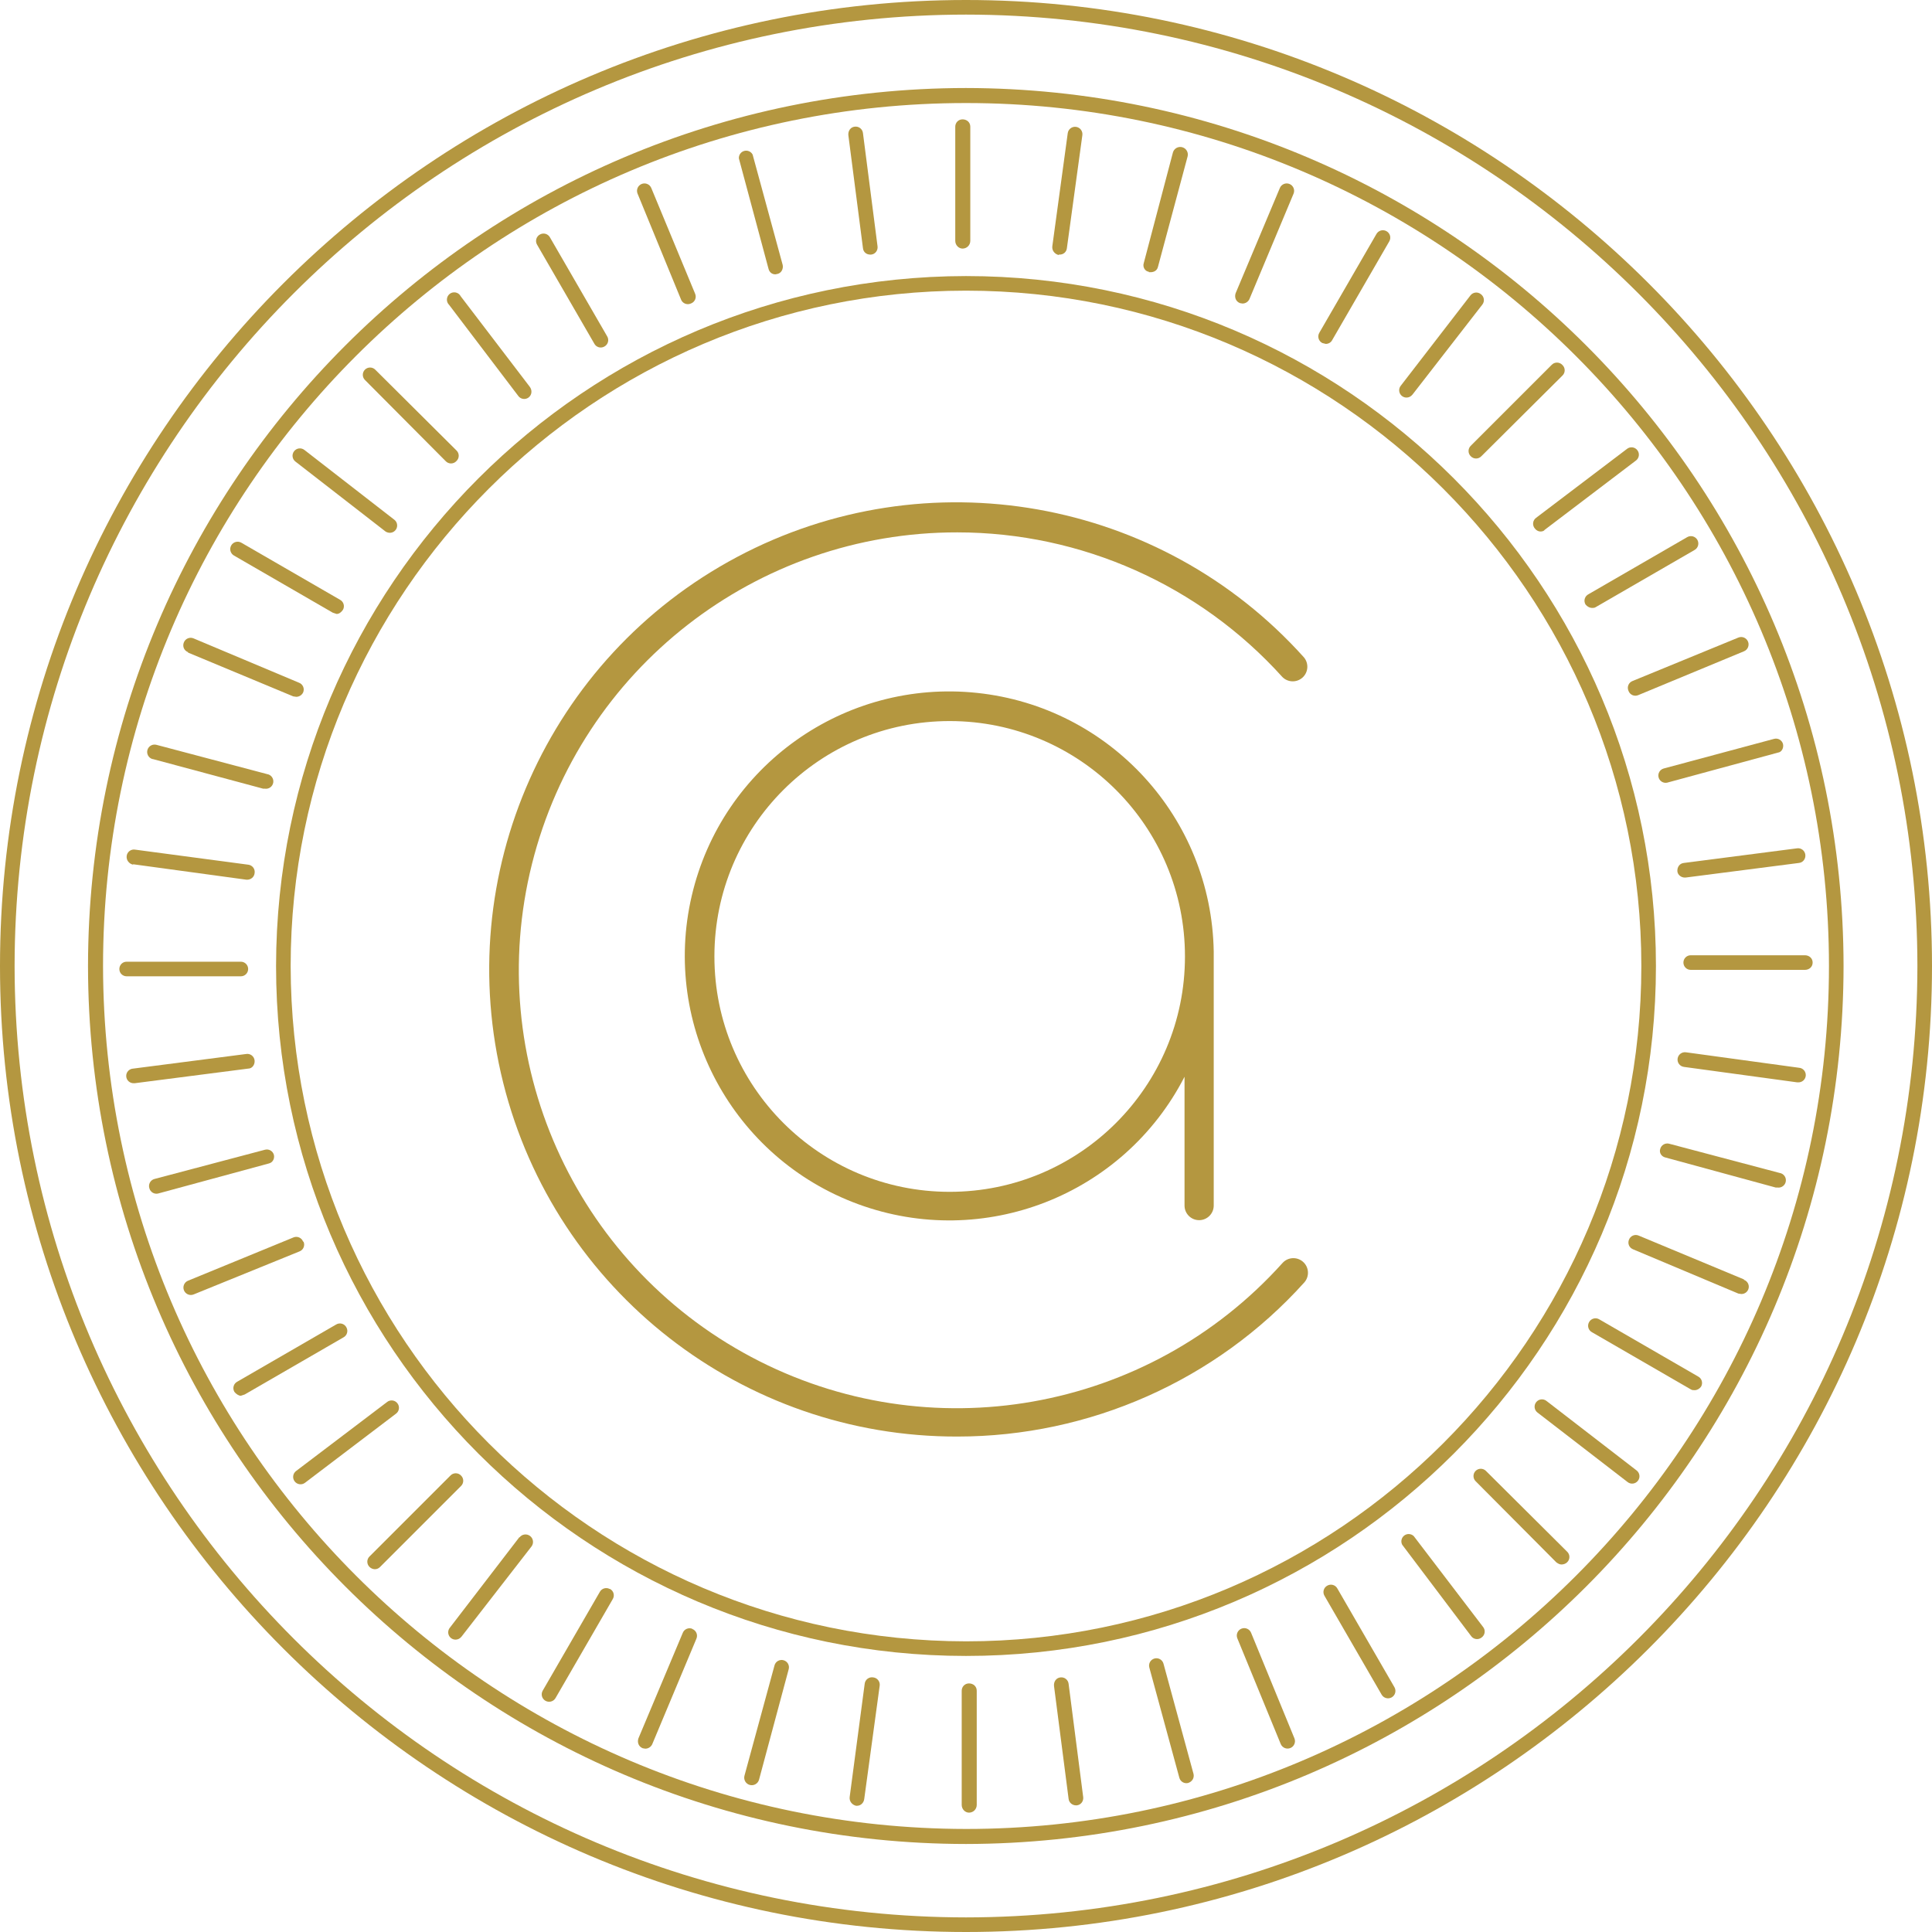
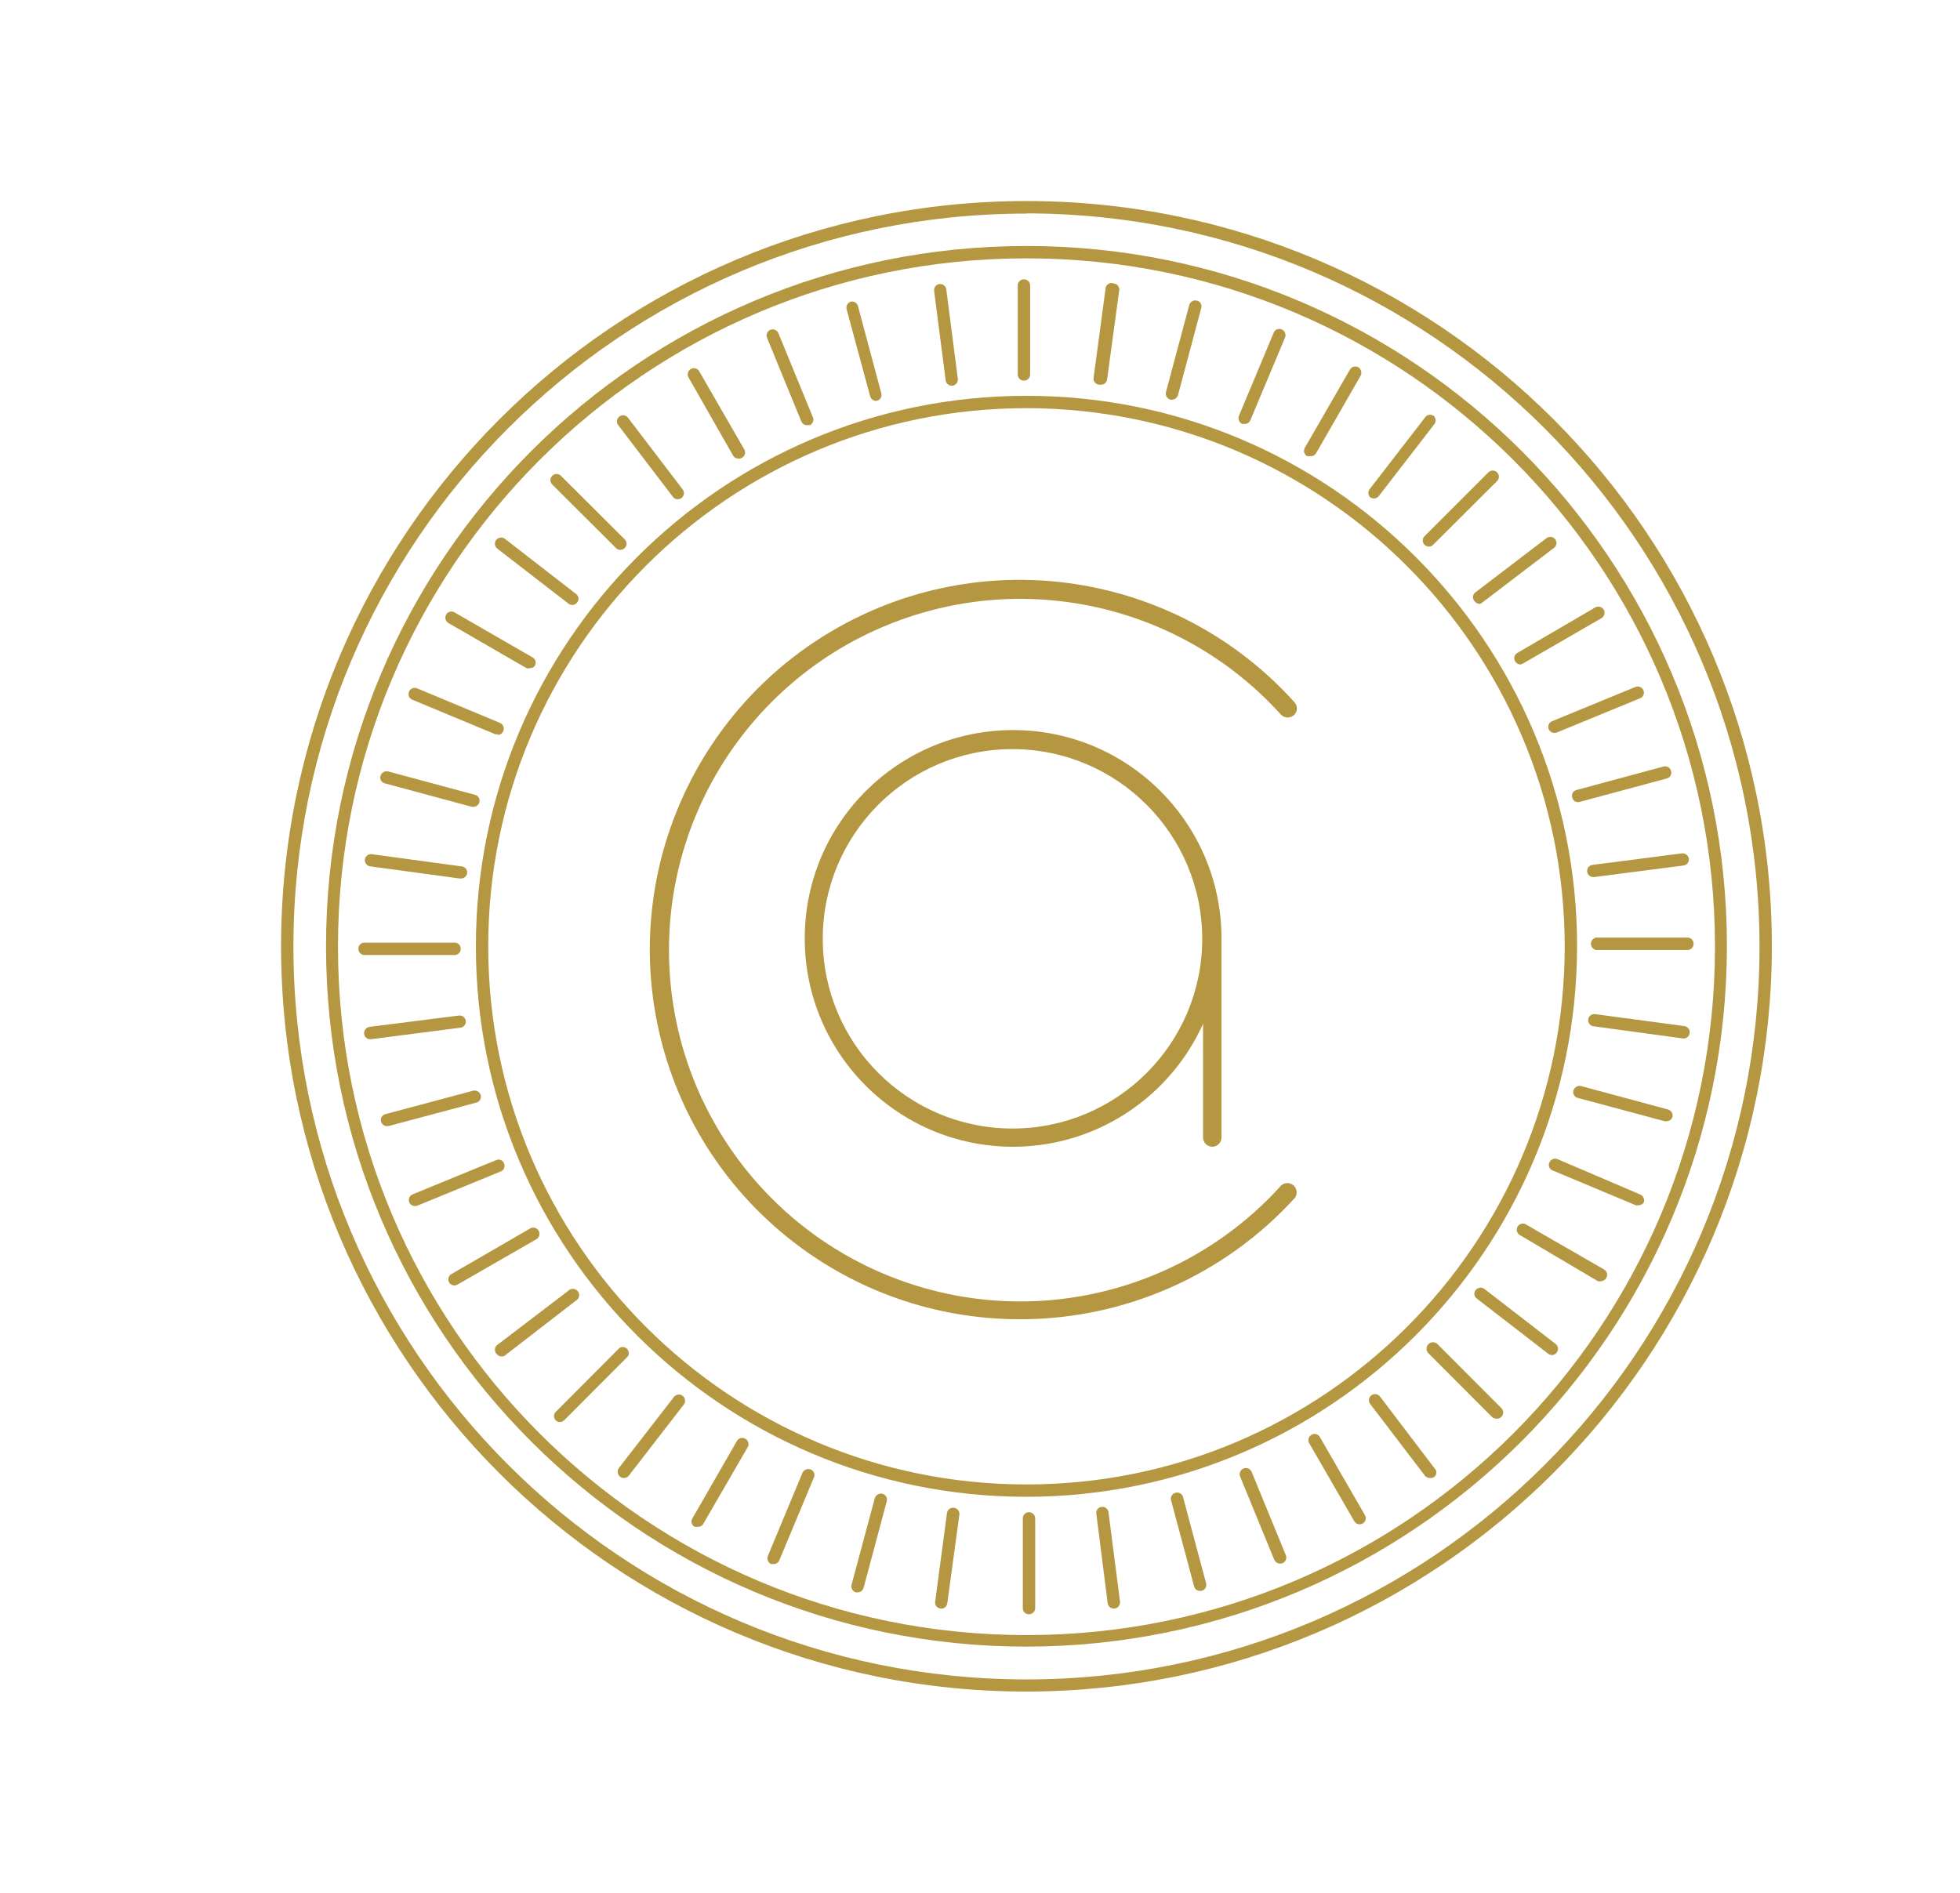
- <svg xmlns="http://www.w3.org/2000/svg" xmlns:xlink="http://www.w3.org/1999/xlink" width="45" height="45" viewBox="0 0 45 45">
+ <svg xmlns="http://www.w3.org/2000/svg" viewBox="0 0 96.79 93.48">
  <defs>
-     <path id="uu7pb" d="M196.87 101.77a.34.34 0 0 0 .5-.46 10.88 10.88 0 1 0-8.07 18.15c3.07 0 6.02-1.3 8.08-3.59a.34.34 0 1 0-.51-.45 10.2 10.2 0 1 1-7.57-17.02 10.2 10.2 0 0 1 7.57 3.37" />
-     <path id="uu7pc" d="M183.64 108.27a5.48 5.48 0 1 1 10.96.01 5.48 5.48 0 0 1-10.96 0zm11.63 5.82v-5.9-.03a6.16 6.16 0 1 0-.68 2.92v3a.34.34 0 1 0 .68 0z" />
-     <path id="uu7pa" d="M167 108.5V86h45v45h-45z" />
-     <path id="uu7pe" d="M167.34 108.5a22.18 22.18 0 0 1 22.16-22.16 22.18 22.18 0 0 1 22.16 22.16 22.18 22.18 0 0 1-22.16 22.16 22.18 22.18 0 0 1-22.16-22.16zm-.34 0c0 12.4 10.1 22.5 22.5 22.5s22.5-10.1 22.5-22.5S201.9 86 189.5 86 167 96.1 167 108.5z" />
-     <path id="uu7pf" d="M173.77 108.5c0-8.67 7.06-15.73 15.73-15.73 8.67 0 15.73 7.06 15.73 15.73 0 8.67-7.06 15.73-15.73 15.73a15.75 15.75 0 0 1-15.73-15.73zm-.34 0c0 8.86 7.21 16.07 16.07 16.07s16.07-7.2 16.07-16.07c0-8.86-7.2-16.07-16.07-16.07a16.09 16.09 0 0 0-16.07 16.07z" />
-     <path id="uu7pg" d="M169.4 108.5c0-11.09 9.01-20.1 20.1-20.1 11.08 0 20.1 9.01 20.1 20.1 0 11.08-9.02 20.1-20.1 20.1a20.13 20.13 0 0 1-20.1-20.1zm-.35 0a20.47 20.47 0 0 0 20.45 20.45 20.47 20.47 0 0 0 20.44-20.45 20.47 20.47 0 0 0-20.44-20.45 20.47 20.47 0 0 0-20.45 20.45z" />
-     <path id="uu7ph" d="M187.27 91.93h.02c.1-.01.16-.1.15-.19l-.34-2.64a.17.17 0 0 0-.19-.15c-.1.01-.16.1-.15.2l.34 2.63c.01.1.09.15.17.15" />
-     <path id="uu7pi" d="M182.86 92.97a.17.17 0 0 0 .23.1.17.17 0 0 0 .1-.23l-1.02-2.46a.17.17 0 1 0-.32.13z" />
-     <path id="uu7pj" d="M179.07 95.22a.17.17 0 0 0 .24.04c.08-.06.09-.17.03-.25l-1.61-2.11a.17.17 0 1 0-.27.2z" />
-     <path id="uu7pk" d="M175.98 98.38c.03.02.07.03.1.03a.17.17 0 0 0 .11-.3l-2.1-1.63a.17.17 0 0 0-.24.03.17.17 0 0 0 .03.24z" />
-     <path id="uu7pl" d="M171.38 101.2l2.45 1.02.07.01c.07 0 .13-.04.16-.1a.17.17 0 0 0-.1-.23l-2.45-1.03a.17.17 0 0 0-.23.1c-.03.08 0 .18.1.22" />
-     <path id="uu7pm" d="M170.1 106.13l2.64.36h.02c.08 0 .16-.06.17-.15a.17.17 0 0 0-.15-.2l-2.63-.35a.17.17 0 0 0-.2.15c-.01.1.06.18.15.2" />
-     <path id="uu7pn" d="M172.93 110.7a.17.17 0 0 0-.2-.15l-2.63.34a.17.17 0 0 0 .02.34h.02l2.64-.34c.1 0 .16-.1.15-.19" />
-     <path id="uu7po" d="M174.06 114.92a.17.17 0 0 0-.22-.1l-2.46 1.01a.17.17 0 1 0 .13.32l2.46-1a.17.17 0 0 0 .1-.23" />
-     <path id="uu7pp" d="M176.26 118.69a.17.17 0 0 0-.25-.03l-2.11 1.6a.17.17 0 0 0 .2.28l2.12-1.61a.17.17 0 0 0 .04-.24" />
-     <path id="uu7pq" d="M179.1 121.8l-1.62 2.11a.17.17 0 0 0 .13.28c.05 0 .1-.02.14-.07l1.63-2.1a.17.17 0 1 0-.28-.21" />
-     <path id="uu7pr" d="M183.13 123.94a.17.17 0 0 0-.23.1l-1.03 2.45c-.03.09 0 .19.1.23l.06.01c.07 0 .13-.04.16-.1l1.03-2.46a.17.17 0 0 0-.1-.23" />
-     <path id="uu7ps" d="M187.34 125.07a.17.17 0 0 0-.2.15l-.35 2.64c-.01.1.06.18.15.2h.02c.09 0 .16-.07.17-.16l.36-2.64a.17.17 0 0 0-.15-.19" />
-     <path id="uu7pt" d="M191.7 125.07c-.1.01-.16.1-.15.2l.34 2.63c.01.09.09.15.17.15h.02c.1-.01.16-.1.15-.19l-.34-2.64a.17.17 0 0 0-.19-.15" />
-     <path id="uu7pu" d="M196.14 124.03a.17.17 0 0 0-.32.13l1.01 2.46a.17.17 0 1 0 .32-.13z" />
-     <path id="uu7pv" d="M199.93 121.78a.17.17 0 0 0-.27.2l1.6 2.12a.17.17 0 0 0 .25.04.17.17 0 0 0 .03-.25z" />
-     <path id="uu7pw" d="M203.02 118.63a.17.17 0 0 0-.24.03.17.17 0 0 0 .03.24l2.1 1.62a.17.17 0 0 0 .24-.03.17.17 0 0 0-.03-.24z" />
-     <path id="uu7px" d="M207.62 115.8l-2.45-1.02a.17.17 0 0 0-.23.1c-.03.08 0 .18.1.22l2.45 1.03.07.01a.17.17 0 0 0 .06-.33" />
-     <path id="uu7py" d="M208.9 110.87l-2.63-.36a.17.17 0 0 0-.05.34l2.64.36h.02a.17.17 0 0 0 .02-.34" />
-     <path id="uu7pz" d="M206.07 106.3c.01.08.09.14.17.14h.02l2.64-.34c.1-.01.16-.1.15-.19a.17.17 0 0 0-.2-.15l-2.63.34c-.1.01-.16.1-.15.2" />
-     <path id="uu7pA" d="M204.93 102.09a.17.17 0 0 0 .23.1l2.46-1.02a.17.17 0 1 0-.13-.32l-2.46 1.01a.17.17 0 0 0-.1.23" />
-     <path id="uu7pB" d="M202.75 98.31c.03.04.08.07.13.07.04 0 .08-.01.1-.04l2.12-1.61a.17.17 0 0 0 .04-.24.17.17 0 0 0-.25-.03l-2.11 1.6a.17.17 0 0 0-.03.25" />
-     <path id="uu7pC" d="M199.76 95.26c.05 0 .1-.02.14-.07l1.63-2.1a.17.17 0 0 0-.04-.24.17.17 0 0 0-.24.03l-1.62 2.1a.17.17 0 0 0 .13.28" />
-     <path id="uu7pD" d="M195.88 93.06l.06.01c.07 0 .13-.04.16-.1l1.03-2.46a.17.17 0 0 0-.32-.13l-1.03 2.45c-.03.09 0 .19.1.23" />
-     <path id="uu7pE" d="M191.66 91.93h.02c.09 0 .16-.06.17-.15l.36-2.63a.17.17 0 1 0-.34-.05l-.36 2.64c-.01.1.06.18.15.2" />
-     <path id="uu7pF" d="M189.42 91.79c.1 0 .18-.08.18-.18v-2.66c0-.1-.08-.17-.18-.17-.1 0-.17.08-.17.17v2.66c0 .1.08.18.17.18" />
-     <path id="uu7pG" d="M184.9 92.26c.02.08.08.13.16.13l.05-.01c.09-.02.14-.12.12-.21l-.7-2.57a.17.17 0 0 0-.32.09z" />
-     <path id="uu7pH" d="M180.84 94a.17.17 0 0 0 .24.07.17.17 0 0 0 .06-.24l-1.33-2.3a.17.17 0 0 0-.23-.07.17.17 0 0 0-.07.24z" />
-     <path id="uu7pI" d="M177.38 96.74a.17.17 0 0 0 .25 0 .17.17 0 0 0 0-.25l-1.89-1.88a.17.17 0 0 0-.24 0 .17.17 0 0 0 0 .24z" />
-     <path id="uu7pJ" d="M172.45 98.94l2.3 1.33.09.03c.06 0 .11-.04.15-.1a.17.17 0 0 0-.07-.23l-2.3-1.33a.17.17 0 1 0-.17.3" />
-     <path id="uu7pK" d="M170.56 103.68l2.57.69h.04a.17.17 0 0 0 .05-.34l-2.57-.68a.17.17 0 1 0-.1.33" />
-     <path id="uu7pL" d="M172.61 108.74a.17.17 0 1 0 0-.34h-2.66c-.1 0-.17.08-.17.17 0 .1.08.17.17.17z" />
-     <path id="uu7pM" d="M173.38 112.9a.17.17 0 0 0-.21-.12l-2.57.68a.17.17 0 0 0-.12.22.17.17 0 0 0 .2.12l2.58-.7c.09-.02.14-.11.12-.2" />
-     <path id="uu7pN" d="M175.07 116.92a.17.17 0 0 0-.24-.07l-2.3 1.33a.17.17 0 0 0-.07.24c.04.05.1.09.15.09l.09-.03 2.3-1.33a.17.17 0 0 0 .07-.23" />
-     <path id="uu7pO" d="M177.74 120.37a.17.17 0 0 0-.25 0l-1.88 1.88a.17.17 0 0 0 0 .25c.03.03.08.05.12.05.05 0 .09-.02.12-.05l1.89-1.89a.17.17 0 0 0 0-.24" />
-     <path id="uu7pP" d="M181.2 123.01a.17.17 0 0 0-.23.07l-1.33 2.3a.17.17 0 0 0 .3.17l1.33-2.3a.17.17 0 0 0-.06-.24" />
-     <path id="uu7pQ" d="M185.25 124.67a.17.17 0 0 0-.21.12l-.7 2.57a.17.17 0 1 0 .34.09l.69-2.57a.17.17 0 0 0-.12-.21" />
-     <path id="uu7pR" d="M189.57 125.21c-.1 0-.17.08-.17.17v2.66c0 .1.08.18.17.18.1 0 .18-.08.18-.18v-2.66c0-.1-.08-.17-.18-.17" />
-     <path id="uu7pS" d="M194.1 124.75a.17.17 0 0 0-.33.09l.7 2.57a.17.17 0 0 0 .2.12c.1-.03.15-.12.13-.21z" />
-     <path id="uu7pT" d="M198.15 123a.17.17 0 0 0-.23-.07.17.17 0 0 0-.07.24l1.33 2.3a.17.17 0 0 0 .3-.17z" />
-     <path id="uu7pU" d="M201.61 120.26a.17.17 0 0 0-.24 0 .17.17 0 0 0 0 .24l1.88 1.89c.04.03.08.05.12.05.05 0 .1-.02.13-.05a.17.17 0 0 0 0-.25z" />
-     <path id="uu7pV" d="M206.55 118.06l-2.3-1.33a.17.17 0 0 0-.24.07.17.17 0 0 0 .07.23l2.3 1.33c.03.02.06.02.09.02.06 0 .11-.03.15-.08a.17.17 0 0 0-.07-.24" />
-     <path id="uu7pW" d="M208.45 113.32l-2.57-.68a.17.17 0 0 0-.21.12c-.03.09.03.18.12.2l2.57.7h.04a.17.17 0 0 0 .05-.34" />
-     <path id="uu7pX" d="M209.04 108.25h-2.66a.17.17 0 1 0 0 .34h2.66c.1 0 .18-.07.18-.17s-.08-.17-.18-.17" />
-     <path id="uu7pY" d="M205.63 104.1a.17.17 0 0 0 .2.13l2.58-.7c.09-.01.14-.11.12-.2a.17.17 0 0 0-.21-.12l-2.57.69a.17.17 0 0 0-.12.2" />
-     <path id="uu7pZ" d="M203.93 100.08c.04.05.1.08.15.08.03 0 .06 0 .09-.02l2.3-1.33a.17.17 0 1 0-.17-.3l-2.3 1.33a.17.17 0 0 0-.07.24" />
-     <path id="uu7paa" d="M201.26 96.63a.17.17 0 0 0 .24 0l1.89-1.88a.17.17 0 0 0 0-.25.17.17 0 0 0-.25 0l-1.88 1.88a.17.17 0 0 0 0 .25" />
-     <path id="uu7pab" d="M197.8 93.99l.08.02c.06 0 .12-.03.15-.09l1.33-2.3a.17.17 0 0 0-.3-.17l-1.33 2.3a.17.17 0 0 0 .07.24" />
-     <path id="uu7pac" d="M193.76 92.34h.04c.08 0 .15-.04.17-.12l.69-2.57a.17.17 0 1 0-.34-.1l-.68 2.58c-.03.09.03.19.12.2" />
-     <clipPath id="uu7pd">
-       <use xlink:href="#uu7pa" />
-     </clipPath>
+     <style>.cls-1{fill:#b49740;}</style>
  </defs>
-   <g>
-     <g transform="translate(-167 -86)">
-       <use fill="#b49740" xlink:href="#uu7pb" />
-     </g>
-     <g transform="translate(-167 -86)">
-       <use fill="#b49740" xlink:href="#uu7pc" />
-     </g>
-     <g transform="translate(-167 -86)" />
-     <g clip-path="url(#uu7pd)" transform="translate(-167 -86)">
-       <use fill="#b49740" xlink:href="#uu7pe" />
-     </g>
-     <g transform="translate(-167 -86)">
-       <use fill="#b49740" xlink:href="#uu7pf" />
-     </g>
-     <g transform="translate(-167 -86)">
-       <use fill="#b49740" xlink:href="#uu7pg" />
-     </g>
-     <g transform="translate(-167 -86)">
-       <use fill="#b49740" xlink:href="#uu7ph" />
-     </g>
-     <g transform="translate(-167 -86)">
-       <use fill="#b49740" xlink:href="#uu7pi" />
-     </g>
-     <g transform="translate(-167 -86)">
-       <use fill="#b49740" xlink:href="#uu7pj" />
-     </g>
-     <g transform="translate(-167 -86)">
-       <use fill="#b49740" xlink:href="#uu7pk" />
-     </g>
-     <g transform="translate(-167 -86)">
-       <use fill="#b49740" xlink:href="#uu7pl" />
-     </g>
-     <g transform="translate(-167 -86)">
-       <use fill="#b49740" xlink:href="#uu7pm" />
-     </g>
-     <g transform="translate(-167 -86)">
-       <use fill="#b49740" xlink:href="#uu7pn" />
-     </g>
-     <g transform="translate(-167 -86)">
-       <use fill="#b49740" xlink:href="#uu7po" />
-     </g>
-     <g transform="translate(-167 -86)">
-       <use fill="#b49740" xlink:href="#uu7pp" />
-     </g>
-     <g transform="translate(-167 -86)">
-       <use fill="#b49740" xlink:href="#uu7pq" />
-     </g>
-     <g transform="translate(-167 -86)">
-       <use fill="#b49740" xlink:href="#uu7pr" />
-     </g>
-     <g transform="translate(-167 -86)">
-       <use fill="#b49740" xlink:href="#uu7ps" />
-     </g>
-     <g transform="translate(-167 -86)">
-       <use fill="#b49740" xlink:href="#uu7pt" />
-     </g>
-     <g transform="translate(-167 -86)">
-       <use fill="#b49740" xlink:href="#uu7pu" />
-     </g>
-     <g transform="translate(-167 -86)">
-       <use fill="#b49740" xlink:href="#uu7pv" />
-     </g>
-     <g transform="translate(-167 -86)">
-       <use fill="#b49740" xlink:href="#uu7pw" />
-     </g>
-     <g transform="translate(-167 -86)">
-       <use fill="#b49740" xlink:href="#uu7px" />
-     </g>
-     <g transform="translate(-167 -86)">
-       <use fill="#b49740" xlink:href="#uu7py" />
-     </g>
-     <g transform="translate(-167 -86)">
-       <use fill="#b49740" xlink:href="#uu7pz" />
-     </g>
-     <g transform="translate(-167 -86)">
-       <use fill="#b49740" xlink:href="#uu7pA" />
-     </g>
-     <g transform="translate(-167 -86)">
-       <use fill="#b49740" xlink:href="#uu7pB" />
-     </g>
-     <g transform="translate(-167 -86)">
-       <use fill="#b49740" xlink:href="#uu7pC" />
-     </g>
-     <g transform="translate(-167 -86)">
-       <use fill="#b49740" xlink:href="#uu7pD" />
-     </g>
-     <g transform="translate(-167 -86)">
-       <use fill="#b49740" xlink:href="#uu7pE" />
-     </g>
-     <g transform="translate(-167 -86)">
-       <use fill="#b49740" xlink:href="#uu7pF" />
-     </g>
-     <g transform="translate(-167 -86)">
-       <use fill="#b49740" xlink:href="#uu7pG" />
-     </g>
-     <g transform="translate(-167 -86)">
-       <use fill="#b49740" xlink:href="#uu7pH" />
-     </g>
-     <g transform="translate(-167 -86)">
-       <use fill="#b49740" xlink:href="#uu7pI" />
-     </g>
-     <g transform="translate(-167 -86)">
-       <use fill="#b49740" xlink:href="#uu7pJ" />
-     </g>
-     <g transform="translate(-167 -86)">
-       <use fill="#b49740" xlink:href="#uu7pK" />
-     </g>
-     <g transform="translate(-167 -86)">
-       <use fill="#b49740" xlink:href="#uu7pL" />
-     </g>
-     <g transform="translate(-167 -86)">
-       <use fill="#b49740" xlink:href="#uu7pM" />
-     </g>
-     <g transform="translate(-167 -86)">
-       <use fill="#b49740" xlink:href="#uu7pN" />
-     </g>
-     <g transform="translate(-167 -86)">
-       <use fill="#b49740" xlink:href="#uu7pO" />
-     </g>
-     <g transform="translate(-167 -86)">
-       <use fill="#b49740" xlink:href="#uu7pP" />
-     </g>
-     <g transform="translate(-167 -86)">
-       <use fill="#b49740" xlink:href="#uu7pQ" />
-     </g>
-     <g transform="translate(-167 -86)">
-       <use fill="#b49740" xlink:href="#uu7pR" />
-     </g>
-     <g transform="translate(-167 -86)">
-       <use fill="#b49740" xlink:href="#uu7pS" />
-     </g>
-     <g transform="translate(-167 -86)">
-       <use fill="#b49740" xlink:href="#uu7pT" />
-     </g>
-     <g transform="translate(-167 -86)">
-       <use fill="#b49740" xlink:href="#uu7pU" />
-     </g>
-     <g transform="translate(-167 -86)">
-       <use fill="#b49740" xlink:href="#uu7pV" />
-     </g>
-     <g transform="translate(-167 -86)">
-       <use fill="#b49740" xlink:href="#uu7pW" />
-     </g>
-     <g transform="translate(-167 -86)">
-       <use fill="#b49740" xlink:href="#uu7pX" />
-     </g>
-     <g transform="translate(-167 -86)">
-       <use fill="#b49740" xlink:href="#uu7pY" />
-     </g>
-     <g transform="translate(-167 -86)">
-       <use fill="#b49740" xlink:href="#uu7pZ" />
-     </g>
-     <g transform="translate(-167 -86)">
-       <use fill="#b49740" xlink:href="#uu7paa" />
-     </g>
-     <g transform="translate(-167 -86)">
-       <use fill="#b49740" xlink:href="#uu7pab" />
-     </g>
-     <g transform="translate(-167 -86)">
-       <use fill="#b49740" xlink:href="#uu7pac" />
-     </g>
+   <g id="Слой_1" data-name="Слой 1">
+     <path class="cls-1" d="M50,56.64A10.29,10.29,0,1,1,60.32,46.35,10.31,10.31,0,0,1,50,56.64ZM50,37a9.37,9.37,0,1,0,9.37,9.37A9.38,9.38,0,0,0,50,37Z" />
+     <path class="cls-1" d="M50.35,65.16A18.26,18.26,0,1,1,63.91,34.67a.45.45,0,0,1,0,.64.46.46,0,0,1-.64,0,17.35,17.35,0,1,0,0,23.24.46.46,0,0,1,.68.61A18.32,18.32,0,0,1,50.35,65.16Z" />
+     <path class="cls-1" d="M59.87,56.64a.46.46,0,0,1-.46-.46v-10a.46.46,0,0,1,.91,0v10A.46.46,0,0,1,59.87,56.64Z" />
+     <path class="cls-1" d="M50.69,83.55A36.81,36.81,0,1,1,87.5,46.74,36.85,36.85,0,0,1,50.69,83.55Zm0-73a36.2,36.2,0,1,0,36.2,36.2A36.24,36.24,0,0,0,50.69,10.54Z" />
+     <path class="cls-1" d="M50.69,73.93A27.19,27.19,0,1,1,77.88,46.74,27.22,27.22,0,0,1,50.69,73.93Zm0-53.77A26.58,26.58,0,1,0,77.27,46.74,26.61,26.61,0,0,0,50.69,20.16Z" />
+     <path class="cls-1" d="M50.69,81.33A34.59,34.59,0,1,1,85.28,46.74,34.63,34.63,0,0,1,50.69,81.33Zm0-68.57a34,34,0,1,0,34,34A34,34,0,0,0,50.69,12.76Z" />
+     <path class="cls-1" d="M47,19.05a.3.3,0,0,1-.3-.26l-.57-4.42a.3.3,0,0,1,.26-.34.31.31,0,0,1,.34.26l.57,4.42a.31.31,0,0,1-.26.34Z" />
+     <path class="cls-1" d="M39.85,21a.3.3,0,0,1-.28-.19l-1.69-4.12a.31.31,0,0,1,.16-.4.31.31,0,0,1,.4.17l1.69,4.12A.31.31,0,0,1,40,21Z" />
+     <path class="cls-1" d="M33.47,24.66a.3.3,0,0,1-.24-.12L30.53,21a.3.3,0,0,1,.48-.37l2.7,3.54a.3.3,0,0,1-.06.43A.3.3,0,0,1,33.47,24.66Z" />
+     <path class="cls-1" d="M28.26,29.88a.3.3,0,0,1-.18-.06L24.56,27.1a.31.31,0,0,1-.06-.43.31.31,0,0,1,.43-.06l3.52,2.73a.29.29,0,0,1,.05.42A.3.3,0,0,1,28.26,29.88Z" />
+     <path class="cls-1" d="M24.59,36.27l-.12,0-4.11-1.71a.3.3,0,0,1-.16-.4.3.3,0,0,1,.4-.16l4.1,1.71a.31.31,0,0,1-.11.59Z" />
+     <path class="cls-1" d="M22.69,43.39h0l-4.41-.6a.3.3,0,1,1,.08-.6l4.41.6a.3.3,0,0,1,0,.6Z" />
+     <path class="cls-1" d="M18.28,51.33a.3.3,0,0,1-.3-.27.32.32,0,0,1,.26-.34l4.42-.56a.3.3,0,0,1,.34.26.3.3,0,0,1-.27.34l-4.41.57Z" />
+     <path class="cls-1" d="M20.5,59.57a.31.31,0,0,1-.29-.19.3.3,0,0,1,.17-.39L24.5,57.3a.29.29,0,0,1,.39.16.3.3,0,0,1-.16.4l-4.12,1.69Z" />
+     <path class="cls-1" d="M24.77,67a.3.3,0,0,1-.24-.12.3.3,0,0,1,0-.43l3.54-2.7a.31.31,0,1,1,.37.49L25,66.9A.3.3,0,0,1,24.77,67Z" />
+     <path class="cls-1" d="M30.8,73a.3.3,0,0,1-.18-.06.32.32,0,0,1-.06-.43L33.28,69a.31.31,0,0,1,.43-.06.31.31,0,0,1,.06.43l-2.72,3.52A.3.3,0,0,1,30.8,73Z" />
+     <path class="cls-1" d="M38.2,77.25l-.12,0a.31.31,0,0,1-.16-.4l1.71-4.11a.32.32,0,0,1,.4-.16.29.29,0,0,1,.16.4l-1.71,4.1A.3.3,0,0,1,38.2,77.25Z" />
+     <path class="cls-1" d="M46.44,79.45h0a.3.3,0,0,1-.26-.34l.59-4.41a.31.31,0,0,1,.61.08l-.6,4.41A.3.3,0,0,1,46.44,79.45Z" />
+     <path class="cls-1" d="M55,79.45a.3.3,0,0,1-.3-.27l-.56-4.41a.29.29,0,0,1,.26-.34.3.3,0,0,1,.34.26l.57,4.42a.31.31,0,0,1-.27.34Z" />
+     <path class="cls-1" d="M63.22,77.23a.32.32,0,0,1-.29-.18l-1.69-4.12a.31.31,0,0,1,.17-.4.31.31,0,0,1,.4.17l1.69,4.12a.3.3,0,0,1-.17.39A.23.23,0,0,1,63.22,77.23Z" />
+     <path class="cls-1" d="M70.6,73a.3.3,0,0,1-.24-.12l-2.7-3.54a.3.3,0,0,1,.06-.42.31.31,0,0,1,.43.06l2.69,3.54a.29.29,0,0,1,0,.42A.33.33,0,0,1,70.6,73Z" />
+     <path class="cls-1" d="M76.63,66.93a.31.31,0,0,1-.18-.07l-3.52-2.72a.29.29,0,0,1-.06-.42.31.31,0,0,1,.43-.06l3.52,2.72a.3.3,0,0,1,.05.43A.3.3,0,0,1,76.63,66.93Z" />
+     <path class="cls-1" d="M80.9,59.53a.25.25,0,0,1-.12,0l-4.11-1.72a.29.29,0,0,1-.16-.39.31.31,0,0,1,.4-.17L81,59a.31.31,0,0,1,.17.4A.32.32,0,0,1,80.9,59.53Z" />
+     <path class="cls-1" d="M83.1,51.29h0l-4.41-.6a.3.3,0,1,1,.08-.6l4.41.59a.31.31,0,0,1,.26.35A.3.3,0,0,1,83.1,51.29Z" />
+     <path class="cls-1" d="M78.68,43.32a.3.3,0,0,1-.3-.26.3.3,0,0,1,.26-.34l4.41-.57a.32.32,0,0,1,.35.26.3.3,0,0,1-.27.34l-4.41.57Z" />
+     <path class="cls-1" d="M76.76,36.2a.3.3,0,0,1-.11-.58l4.11-1.69a.31.31,0,0,1,.4.17.3.3,0,0,1-.17.39l-4.11,1.69A.25.25,0,0,1,76.76,36.2Z" />
+     <path class="cls-1" d="M73.07,29.83a.33.33,0,0,1-.24-.12.3.3,0,0,1,0-.43l3.54-2.7a.3.3,0,0,1,.43.06.29.29,0,0,1-.06.42l-3.54,2.7A.26.26,0,0,1,73.07,29.83Z" />
+     <path class="cls-1" d="M67.85,24.62a.33.33,0,0,1-.19-.06.31.31,0,0,1,0-.43l2.72-3.52a.3.3,0,0,1,.43-.06.31.31,0,0,1,0,.43L68.09,24.5A.3.3,0,0,1,67.85,24.62Z" />
+     <path class="cls-1" d="M61.46,20.94l-.12,0a.32.32,0,0,1-.16-.4l1.72-4.11a.29.29,0,0,1,.39-.16.31.31,0,0,1,.17.4l-1.72,4.1A.3.3,0,0,1,61.46,20.94Z" />
+     <path class="cls-1" d="M54.34,19h0A.3.3,0,0,1,54,18.7l.59-4.41A.3.3,0,0,1,55,14a.3.3,0,0,1,.27.34l-.6,4.41A.3.3,0,0,1,54.34,19Z" />
+     <path class="cls-1" d="M50.56,18.8a.3.3,0,0,1-.3-.3V14.05a.31.31,0,0,1,.61,0V18.5A.3.3,0,0,1,50.56,18.8Z" />
+     <path class="cls-1" d="M43.26,19.8a.3.3,0,0,1-.29-.23l-1.16-4.29A.32.32,0,0,1,42,14.9a.31.31,0,0,1,.37.22l1.15,4.3a.29.29,0,0,1-.21.37Z" />
+     <path class="cls-1" d="M36.46,22.65a.29.29,0,0,1-.26-.15L34,18.64a.31.31,0,0,1,.11-.41.3.3,0,0,1,.42.11l2.22,3.85a.3.3,0,0,1-.11.42A.26.26,0,0,1,36.46,22.65Z" />
+     <path class="cls-1" d="M30.63,27.16a.29.29,0,0,1-.21-.09l-3.15-3.14a.3.3,0,0,1,.43-.43l3.15,3.14a.3.3,0,0,1,0,.43A.31.31,0,0,1,30.63,27.16Z" />
+     <path class="cls-1" d="M26.17,33A.28.28,0,0,1,26,33l-3.86-2.23a.31.31,0,0,1-.11-.41.3.3,0,0,1,.42-.11l3.85,2.22a.3.3,0,0,1,.11.42A.28.28,0,0,1,26.17,33Z" />
+     <path class="cls-1" d="M23.38,39.85H23.3L19,38.69a.29.29,0,0,1-.21-.37.32.32,0,0,1,.37-.22l4.3,1.16a.29.29,0,0,1,.21.37A.3.3,0,0,1,23.38,39.85Z" />
+     <path class="cls-1" d="M22.45,47.17H18a.3.3,0,0,1-.3-.31.29.29,0,0,1,.3-.3h4.45a.29.29,0,0,1,.3.3A.3.3,0,0,1,22.45,47.17Z" />
+     <path class="cls-1" d="M19.15,55.62a.3.3,0,0,1-.08-.6l4.3-1.15a.32.32,0,0,1,.37.22.3.3,0,0,1-.22.37l-4.3,1.15Z" />
+     <path class="cls-1" d="M22.44,63.49a.3.3,0,0,1-.15-.56l3.85-2.23a.31.31,0,1,1,.31.53l-3.86,2.22A.28.28,0,0,1,22.44,63.49Z" />
+     <path class="cls-1" d="M27.66,70.24a.32.32,0,0,1-.21-.08.3.3,0,0,1,0-.43l3.14-3.15A.3.3,0,0,1,31,67l-3.14,3.15A.35.35,0,0,1,27.66,70.24Z" />
+     <path class="cls-1" d="M34.45,75.41a.28.28,0,0,1-.15,0,.29.29,0,0,1-.11-.41l2.22-3.86a.31.31,0,0,1,.53.31l-2.23,3.85A.28.28,0,0,1,34.45,75.41Z" />
+     <path class="cls-1" d="M42.35,78.65h-.08a.31.31,0,0,1-.22-.37L43.2,74a.32.32,0,0,1,.38-.22.3.3,0,0,1,.21.37l-1.15,4.3A.31.31,0,0,1,42.35,78.65Z" />
+     <path class="cls-1" d="M50.81,79.73a.29.29,0,0,1-.3-.3V75a.3.3,0,0,1,.3-.31.31.31,0,0,1,.31.31v4.45A.3.3,0,0,1,50.81,79.73Z" />
+     <path class="cls-1" d="M59.27,78.58a.3.3,0,0,1-.3-.22l-1.15-4.3a.31.31,0,0,1,.59-.16l1.15,4.3a.3.3,0,0,1-.21.37Z" />
+     <path class="cls-1" d="M67.14,75.29a.3.3,0,0,1-.26-.15l-2.23-3.86a.31.31,0,0,1,.11-.41.3.3,0,0,1,.42.11l2.22,3.85a.3.3,0,0,1-.11.42A.28.28,0,0,1,67.14,75.29Z" />
+     <path class="cls-1" d="M73.89,70.07a.31.31,0,0,1-.22-.09l-3.14-3.15A.3.3,0,0,1,71,66.4l3.14,3.15a.3.3,0,0,1,0,.43A.29.29,0,0,1,73.89,70.07Z" />
+     <path class="cls-1" d="M79.06,63.28a.26.26,0,0,1-.15,0L75.05,61a.31.31,0,0,1-.11-.41.3.3,0,0,1,.42-.11l3.85,2.22a.3.3,0,0,1,.11.42A.29.29,0,0,1,79.06,63.28Z" />
+     <path class="cls-1" d="M82.29,55.38h-.08l-4.29-1.15a.3.3,0,0,1-.22-.37.32.32,0,0,1,.37-.22l4.3,1.16a.31.31,0,0,1,.22.37A.31.31,0,0,1,82.29,55.38Z" />
+     <path class="cls-1" d="M83.38,46.92H78.93a.31.31,0,1,1,0-.61h4.45a.31.31,0,0,1,0,.61Z" />
+     <path class="cls-1" d="M77.93,39.62a.3.3,0,0,1-.29-.23.29.29,0,0,1,.21-.37l4.3-1.16a.3.3,0,0,1,.37.22.29.29,0,0,1-.21.37L78,39.61Z" />
+     <path class="cls-1" d="M75.08,32.82a.3.3,0,0,1-.26-.16.29.29,0,0,1,.11-.41L78.78,30a.31.31,0,0,1,.42.12.31.31,0,0,1-.11.41l-3.86,2.23A.42.42,0,0,1,75.08,32.82Z" />
+     <path class="cls-1" d="M70.57,27a.31.31,0,0,1-.22-.09.3.3,0,0,1,0-.43l3.15-3.15a.3.3,0,0,1,.43.43L70.78,26.9A.3.3,0,0,1,70.57,27Z" />
+     <path class="cls-1" d="M64.7,22.53a.42.42,0,0,1-.15,0,.3.3,0,0,1-.11-.42l2.22-3.85a.31.31,0,0,1,.42-.12.32.32,0,0,1,.11.42L65,22.37A.3.3,0,0,1,64.7,22.53Z" />
+     <path class="cls-1" d="M57.88,19.74H57.8a.31.31,0,0,1-.22-.38l1.15-4.3a.31.31,0,0,1,.38-.21.29.29,0,0,1,.21.37l-1.15,4.3A.31.31,0,0,1,57.88,19.74Z" />
  </g>
</svg>
